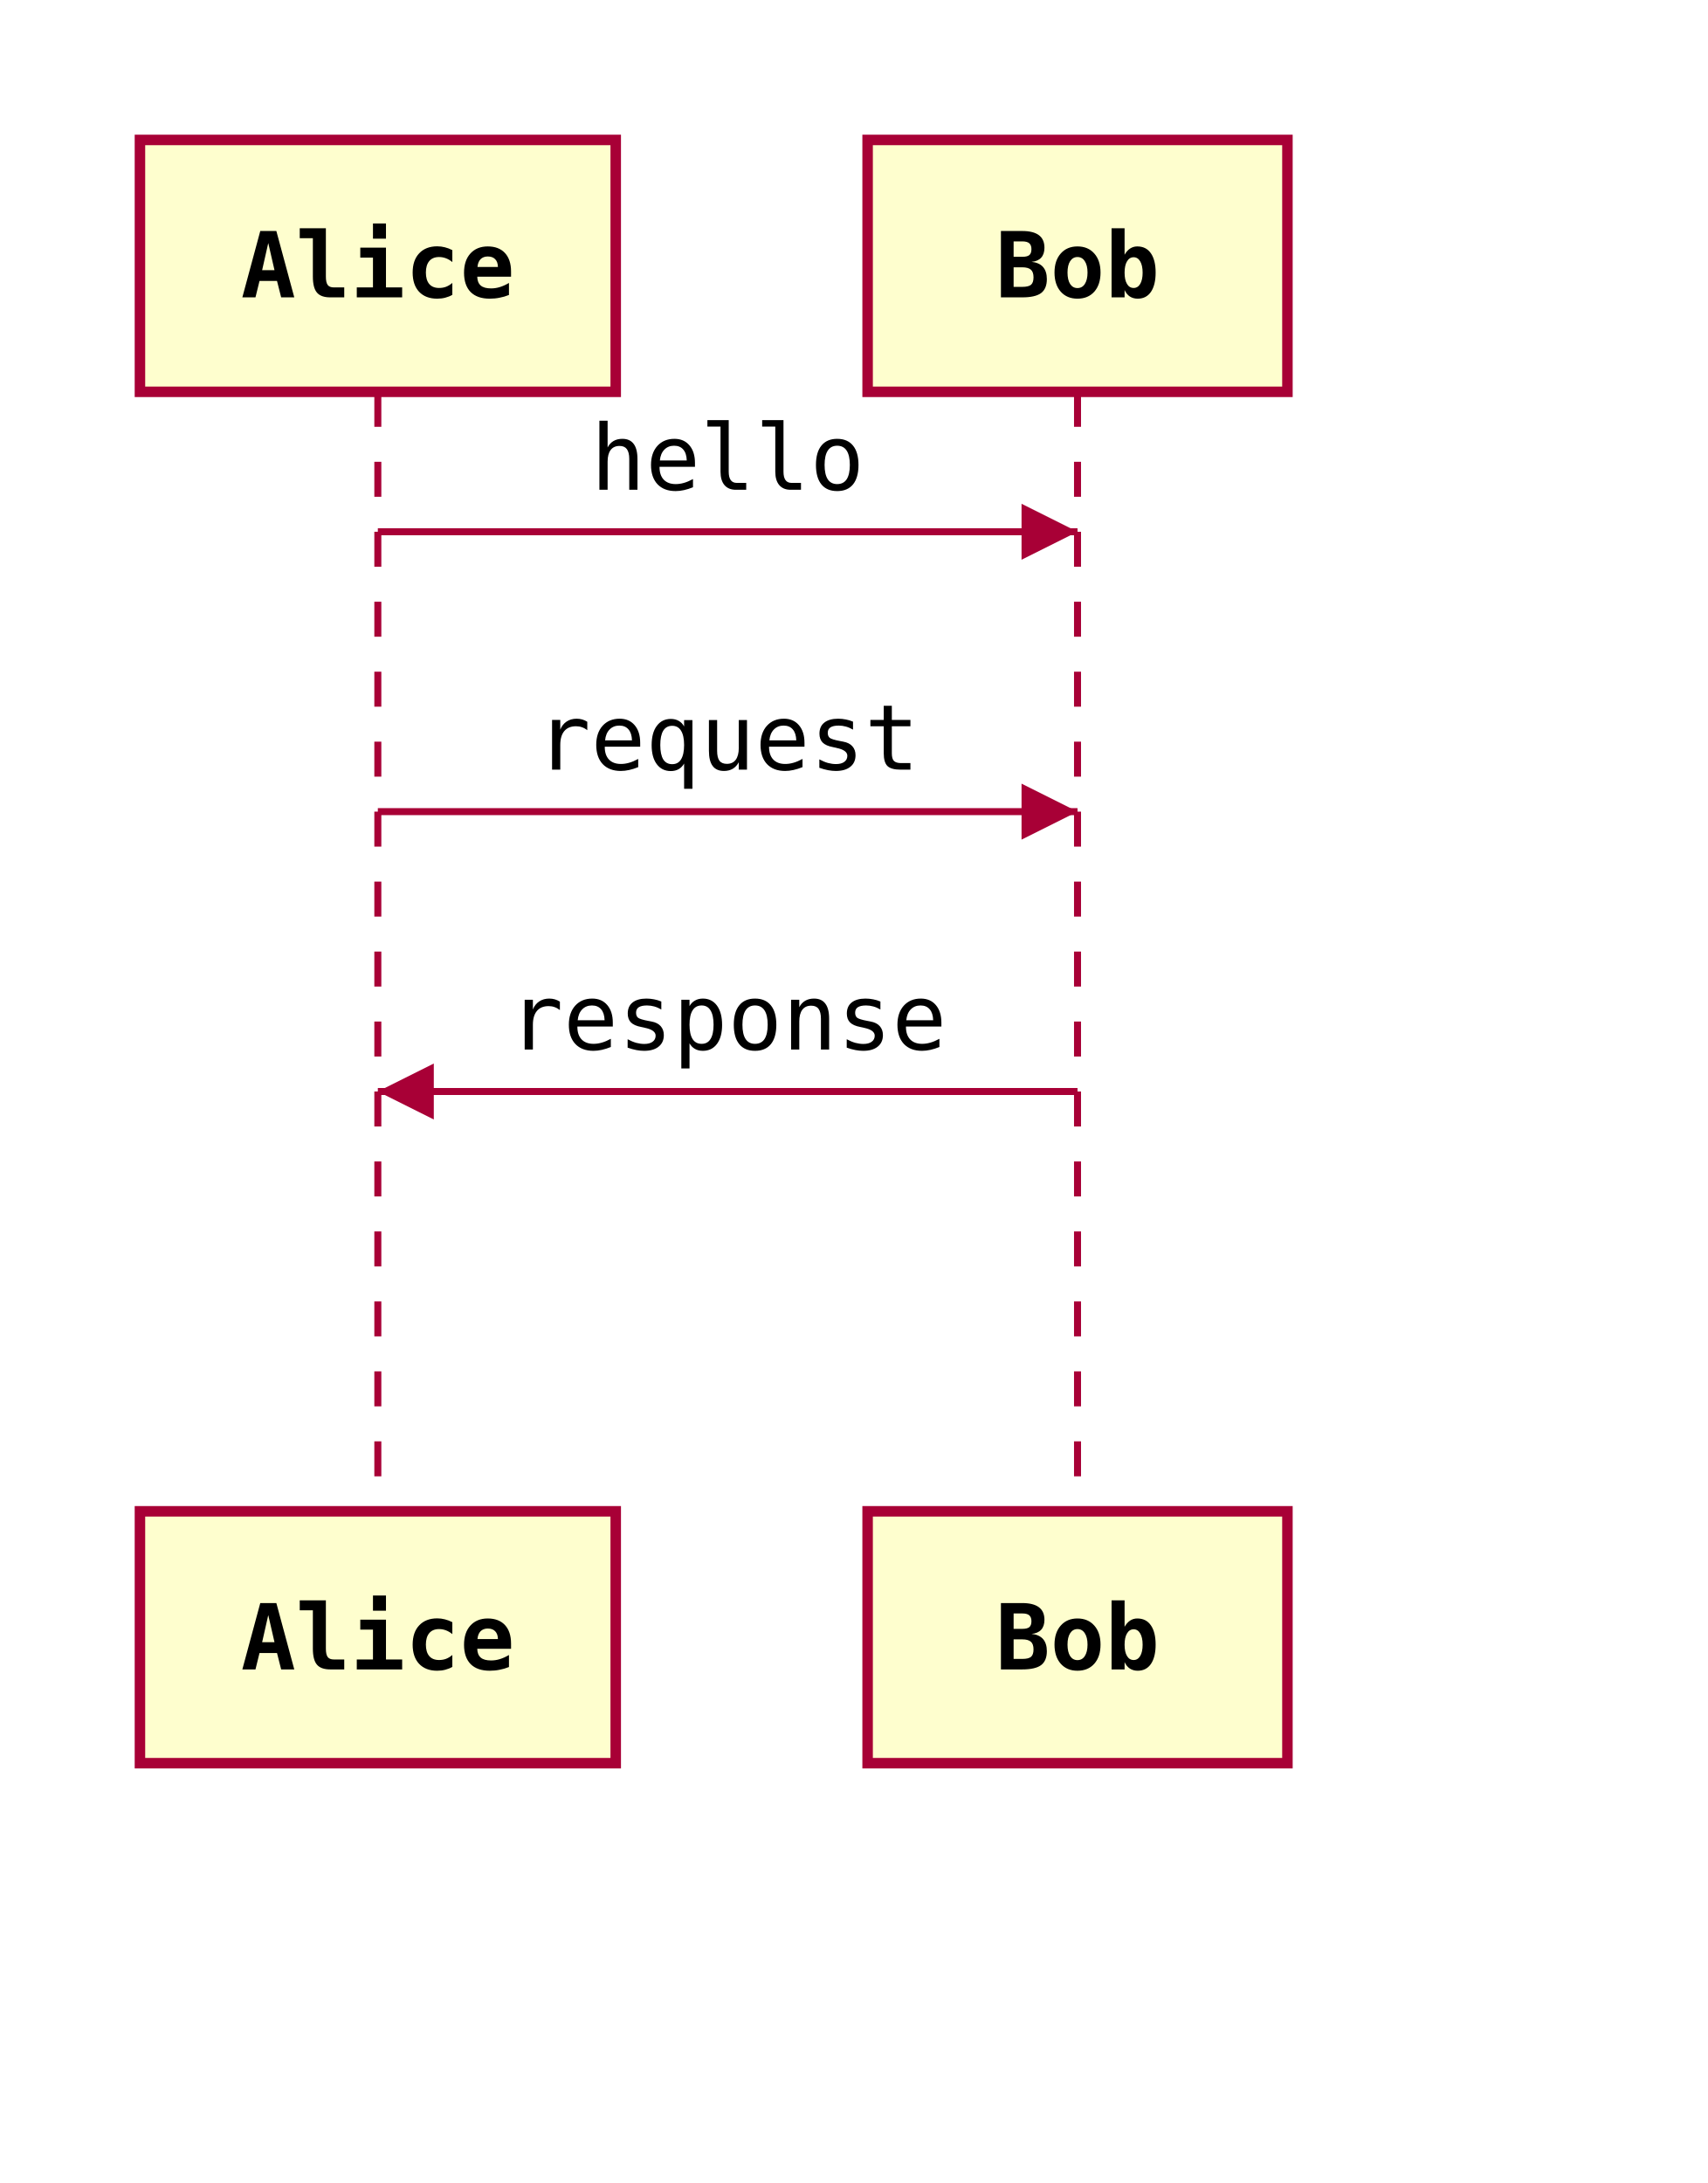
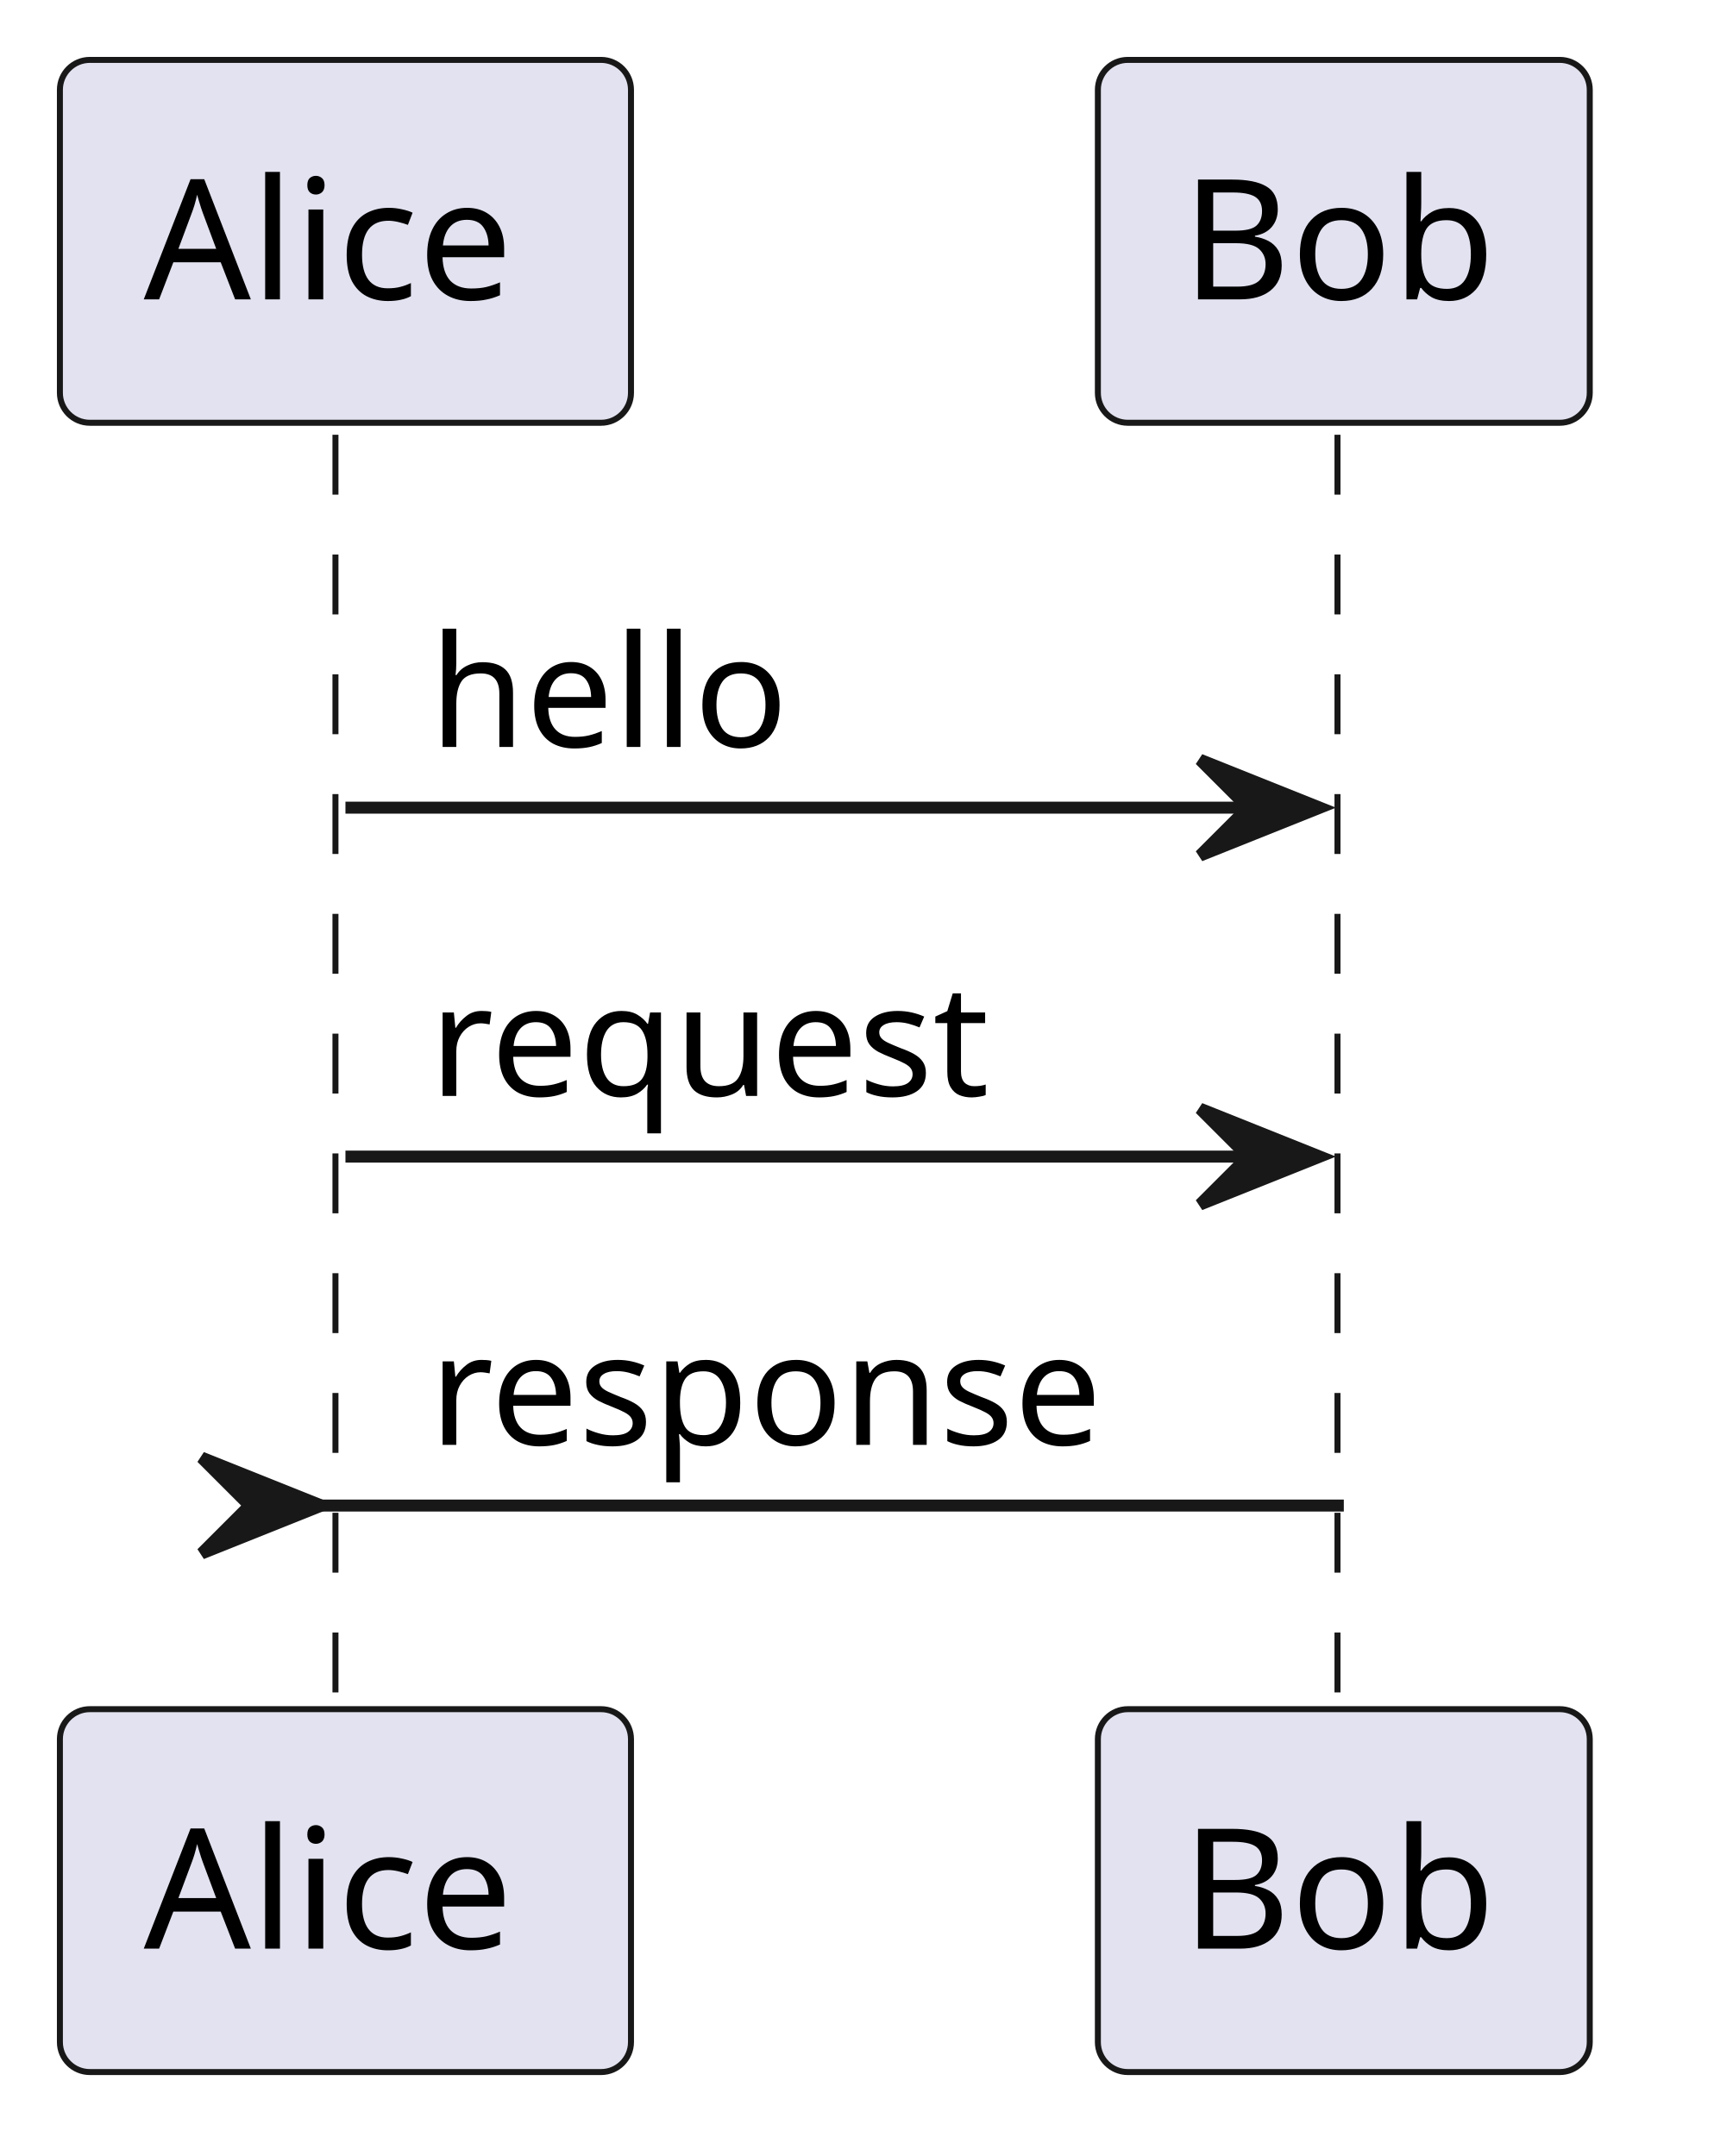
- <svg xmlns="http://www.w3.org/2000/svg" viewBox="0 0 244.0 312.0" width="244.0" height="312.0" font-family="monospace" font-size="13">
-   <defs>
-     <marker id="seq-arrow-filled" viewBox="0 0 10 10" refX="10" refY="5" markerWidth="8" markerHeight="8" orient="auto-start-reverse">
-       <path d="M 0 0 L 10 5 L 0 10 Z" fill="#A80036" stroke="none" />
-     </marker>
-     <marker id="seq-arrow-open" viewBox="0 0 10 10" refX="10" refY="5" markerWidth="8" markerHeight="8" orient="auto-start-reverse">
-       <path d="M 0 0 L 10 5 L 0 10" fill="none" stroke="#A80036" stroke-width="1.2" />
-     </marker>
-   </defs>
-   <line x1="54.0" y1="56.0" x2="54.0" y2="216.0" stroke="#A80036" stroke-width="1" stroke-dasharray="5,5" />
-   <line x1="154.0" y1="56.0" x2="154.0" y2="216.0" stroke="#A80036" stroke-width="1" stroke-dasharray="5,5" />
-   <line x1="54.0" y1="76.0" x2="154.0" y2="76.0" stroke="#A80036" stroke-width="1" marker-end="url(#seq-arrow-filled)" />
-   <text x="104.0" y="70.0" text-anchor="middle" fill="#000000">hello</text>
-   <line x1="54.0" y1="116.0" x2="154.0" y2="116.0" stroke="#A80036" stroke-width="1" marker-end="url(#seq-arrow-filled)" />
-   <text x="104.0" y="110.0" text-anchor="middle" fill="#000000">request</text>
-   <line x1="154.0" y1="156.0" x2="54.0" y2="156.0" stroke="#A80036" stroke-width="1" marker-end="url(#seq-arrow-filled)" />
-   <text x="104.0" y="150.0" text-anchor="middle" fill="#000000">response</text>
-   <rect x="20.0" y="20.0" width="68.0" height="36.0" fill="#FEFECE" stroke="#A80036" stroke-width="1.5" />
-   <text x="54.0" y="42.5" text-anchor="middle" font-weight="bold" fill="#000000">Alice</text>
-   <rect x="124.0" y="20.0" width="60.0" height="36.0" fill="#FEFECE" stroke="#A80036" stroke-width="1.5" />
-   <text x="154.0" y="42.5" text-anchor="middle" font-weight="bold" fill="#000000">Bob</text>
-   <rect x="20.0" y="216.0" width="68.0" height="36.0" fill="#FEFECE" stroke="#A80036" stroke-width="1.5" />
-   <text x="54.0" y="238.6" text-anchor="middle" font-weight="bold" fill="#000000">Alice</text>
-   <rect x="124.0" y="216.0" width="60.0" height="36.0" fill="#FEFECE" stroke="#A80036" stroke-width="1.5" />
-   <text x="154.0" y="238.6" text-anchor="middle" font-weight="bold" fill="#000000">Bob</text>
+ <svg xmlns="http://www.w3.org/2000/svg" contentStyleType="text/css" data-diagram-type="SEQUENCE" height="180px" preserveAspectRatio="none" style="width:143px;height:180px;background:#FFFFFF;" version="1.1" viewBox="0 0 143 180" width="143px" zoomAndPan="magnify">
+   <defs />
+   <g>
+     <g class="participant-lifeline" data-entity-uid="part1" data-qualified-name="Alice" id="part1-lifeline">
+       <g>
+         <rect fill="#000000" fill-opacity="0" height="107.398" width="8" x="24.834" y="36.297" />
+         <line style="stroke:#181818;stroke-width:0.5;stroke-dasharray:5,5;" x1="28" x2="28" y1="36.297" y2="143.695" />
+       </g>
+     </g>
+     <g class="participant-lifeline" data-entity-uid="part2" data-qualified-name="Bob" id="part2-lifeline">
+       <g>
+         <rect fill="#000000" fill-opacity="0" height="107.398" width="8" x="108.165" y="36.297" />
+         <line style="stroke:#181818;stroke-width:0.5;stroke-dasharray:5,5;" x1="111.637" x2="111.637" y1="36.297" y2="143.695" />
+       </g>
+     </g>
+     <g class="participant participant-head" data-entity-uid="part1" data-qualified-name="Alice" id="part1-head">
+       <rect fill="#E2E2F0" height="30.297" rx="2.5" ry="2.5" style="stroke:#181818;stroke-width:0.5;" width="47.667" x="5" y="5" />
+       <text fill="#000000" font-family="sans-serif" font-size="14" lengthAdjust="spacing" textLength="33.667" x="12" y="24.995">Alice</text>
+     </g>
+     <g class="participant participant-tail" data-entity-uid="part1" data-qualified-name="Alice" id="part1-tail">
+       <rect fill="#E2E2F0" height="30.297" rx="2.5" ry="2.5" style="stroke:#181818;stroke-width:0.5;" width="47.667" x="5" y="142.695" />
+       <text fill="#000000" font-family="sans-serif" font-size="14" lengthAdjust="spacing" textLength="33.667" x="12" y="162.69">Alice</text>
+     </g>
+     <g class="participant participant-head" data-entity-uid="part2" data-qualified-name="Bob" id="part2-head">
+       <rect fill="#E2E2F0" height="30.297" rx="2.5" ry="2.5" style="stroke:#181818;stroke-width:0.5;" width="41.057" x="91.637" y="5" />
+       <text fill="#000000" font-family="sans-serif" font-size="14" lengthAdjust="spacing" textLength="27.057" x="98.637" y="24.995">Bob</text>
+     </g>
+     <g class="participant participant-tail" data-entity-uid="part2" data-qualified-name="Bob" id="part2-tail">
+       <rect fill="#E2E2F0" height="30.297" rx="2.5" ry="2.5" style="stroke:#181818;stroke-width:0.5;" width="41.057" x="91.637" y="142.695" />
+       <text fill="#000000" font-family="sans-serif" font-size="14" lengthAdjust="spacing" textLength="27.057" x="98.637" y="162.69">Bob</text>
+     </g>
+     <g class="message" data-entity-1="part1" data-entity-2="part2" id="msg1">
+       <polygon fill="#181818" points="100.165,63.43,110.165,67.43,100.165,71.43,104.165,67.43" style="stroke:#181818;stroke-width:1;" />
+       <line style="stroke:#181818;stroke-width:1;" x1="28.834" x2="106.165" y1="67.43" y2="67.43" />
+       <text fill="#000000" font-family="sans-serif" font-size="13" lengthAdjust="spacing" textLength="31.415" x="35.834" y="62.364">hello</text>
+     </g>
+     <g class="message" data-entity-1="part1" data-entity-2="part2" id="msg2">
+       <polygon fill="#181818" points="100.165,92.562,110.165,96.562,100.165,100.562,104.165,96.562" style="stroke:#181818;stroke-width:1;" />
+       <line style="stroke:#181818;stroke-width:1;" x1="28.834" x2="106.165" y1="96.562" y2="96.562" />
+       <text fill="#000000" font-family="sans-serif" font-size="13" lengthAdjust="spacing" textLength="49.702" x="35.834" y="91.497">request</text>
+     </g>
+     <g class="message" data-entity-1="part2" data-entity-2="part1" id="msg3">
+       <polygon fill="#181818" points="16.834,121.695,26.834,125.695,16.834,129.695,20.834,125.695" style="stroke:#181818;stroke-width:1;" />
+       <line style="stroke:#181818;stroke-width:1;" x1="112.165" x2="22.834" y1="125.695" y2="125.695" />
+       <text fill="#000000" font-family="sans-serif" font-size="13" lengthAdjust="spacing" textLength="59.331" x="35.834" y="120.629">response</text>
+     </g>
+   </g>
</svg>
